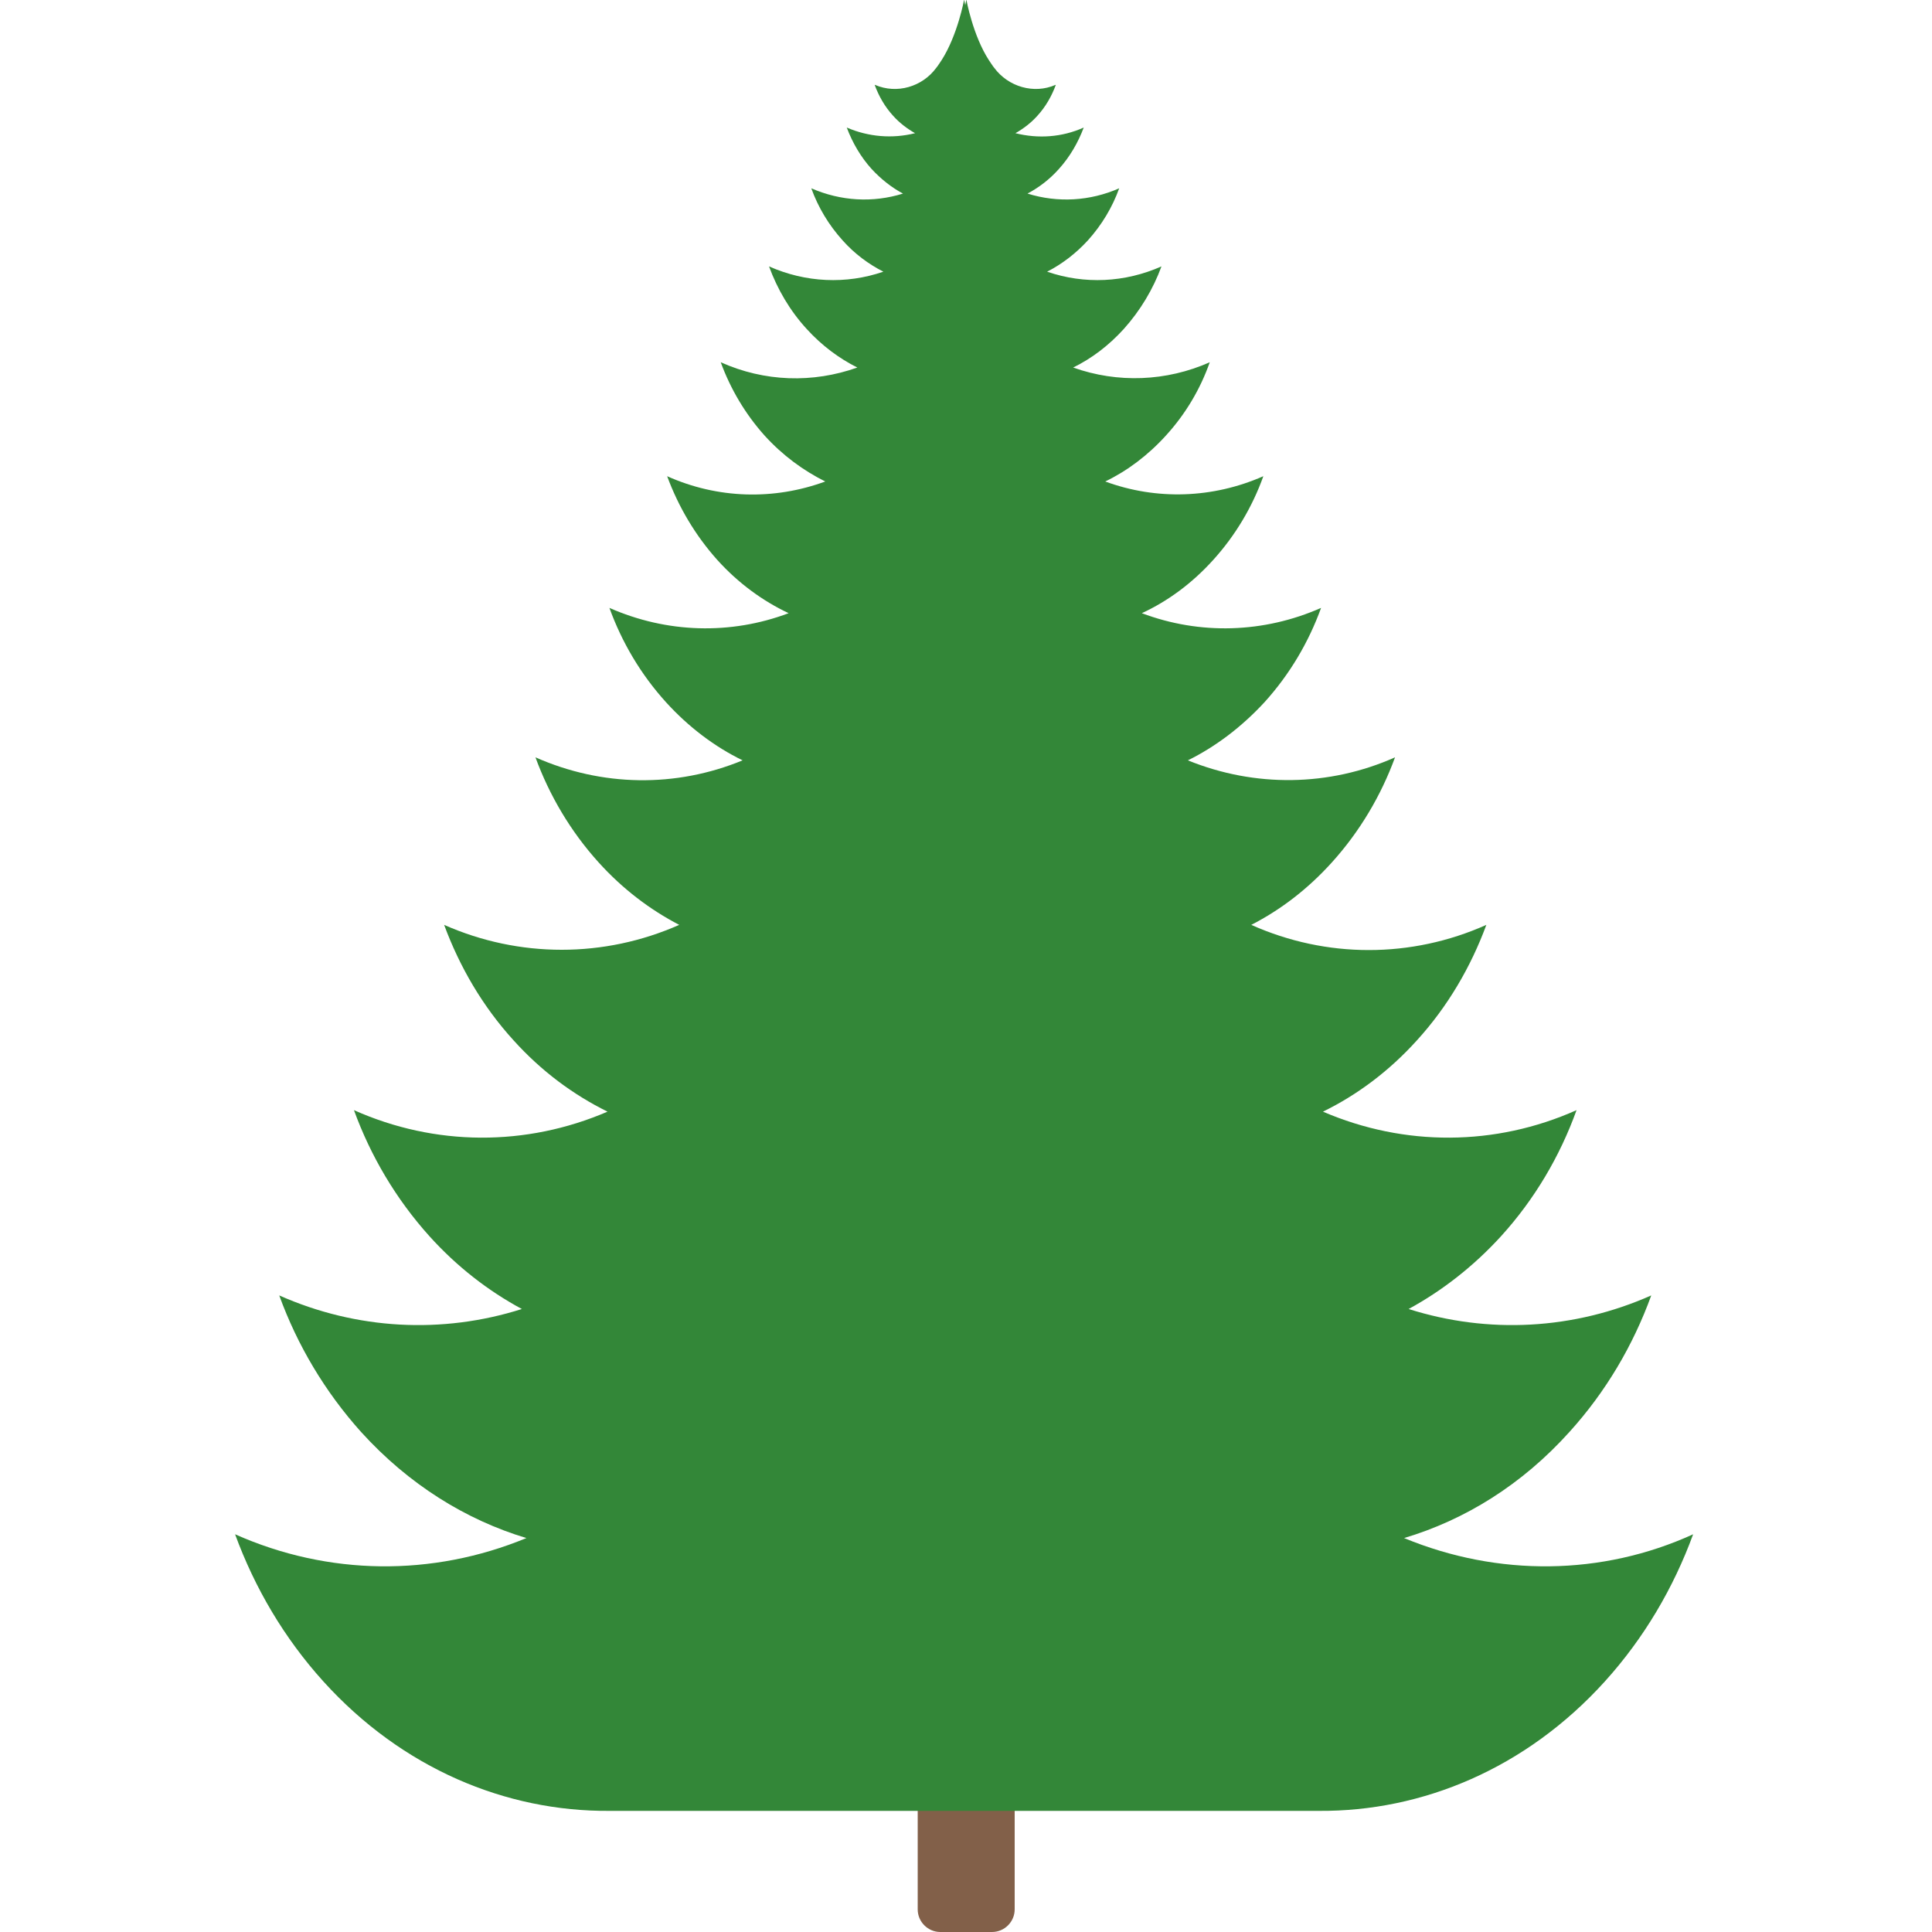
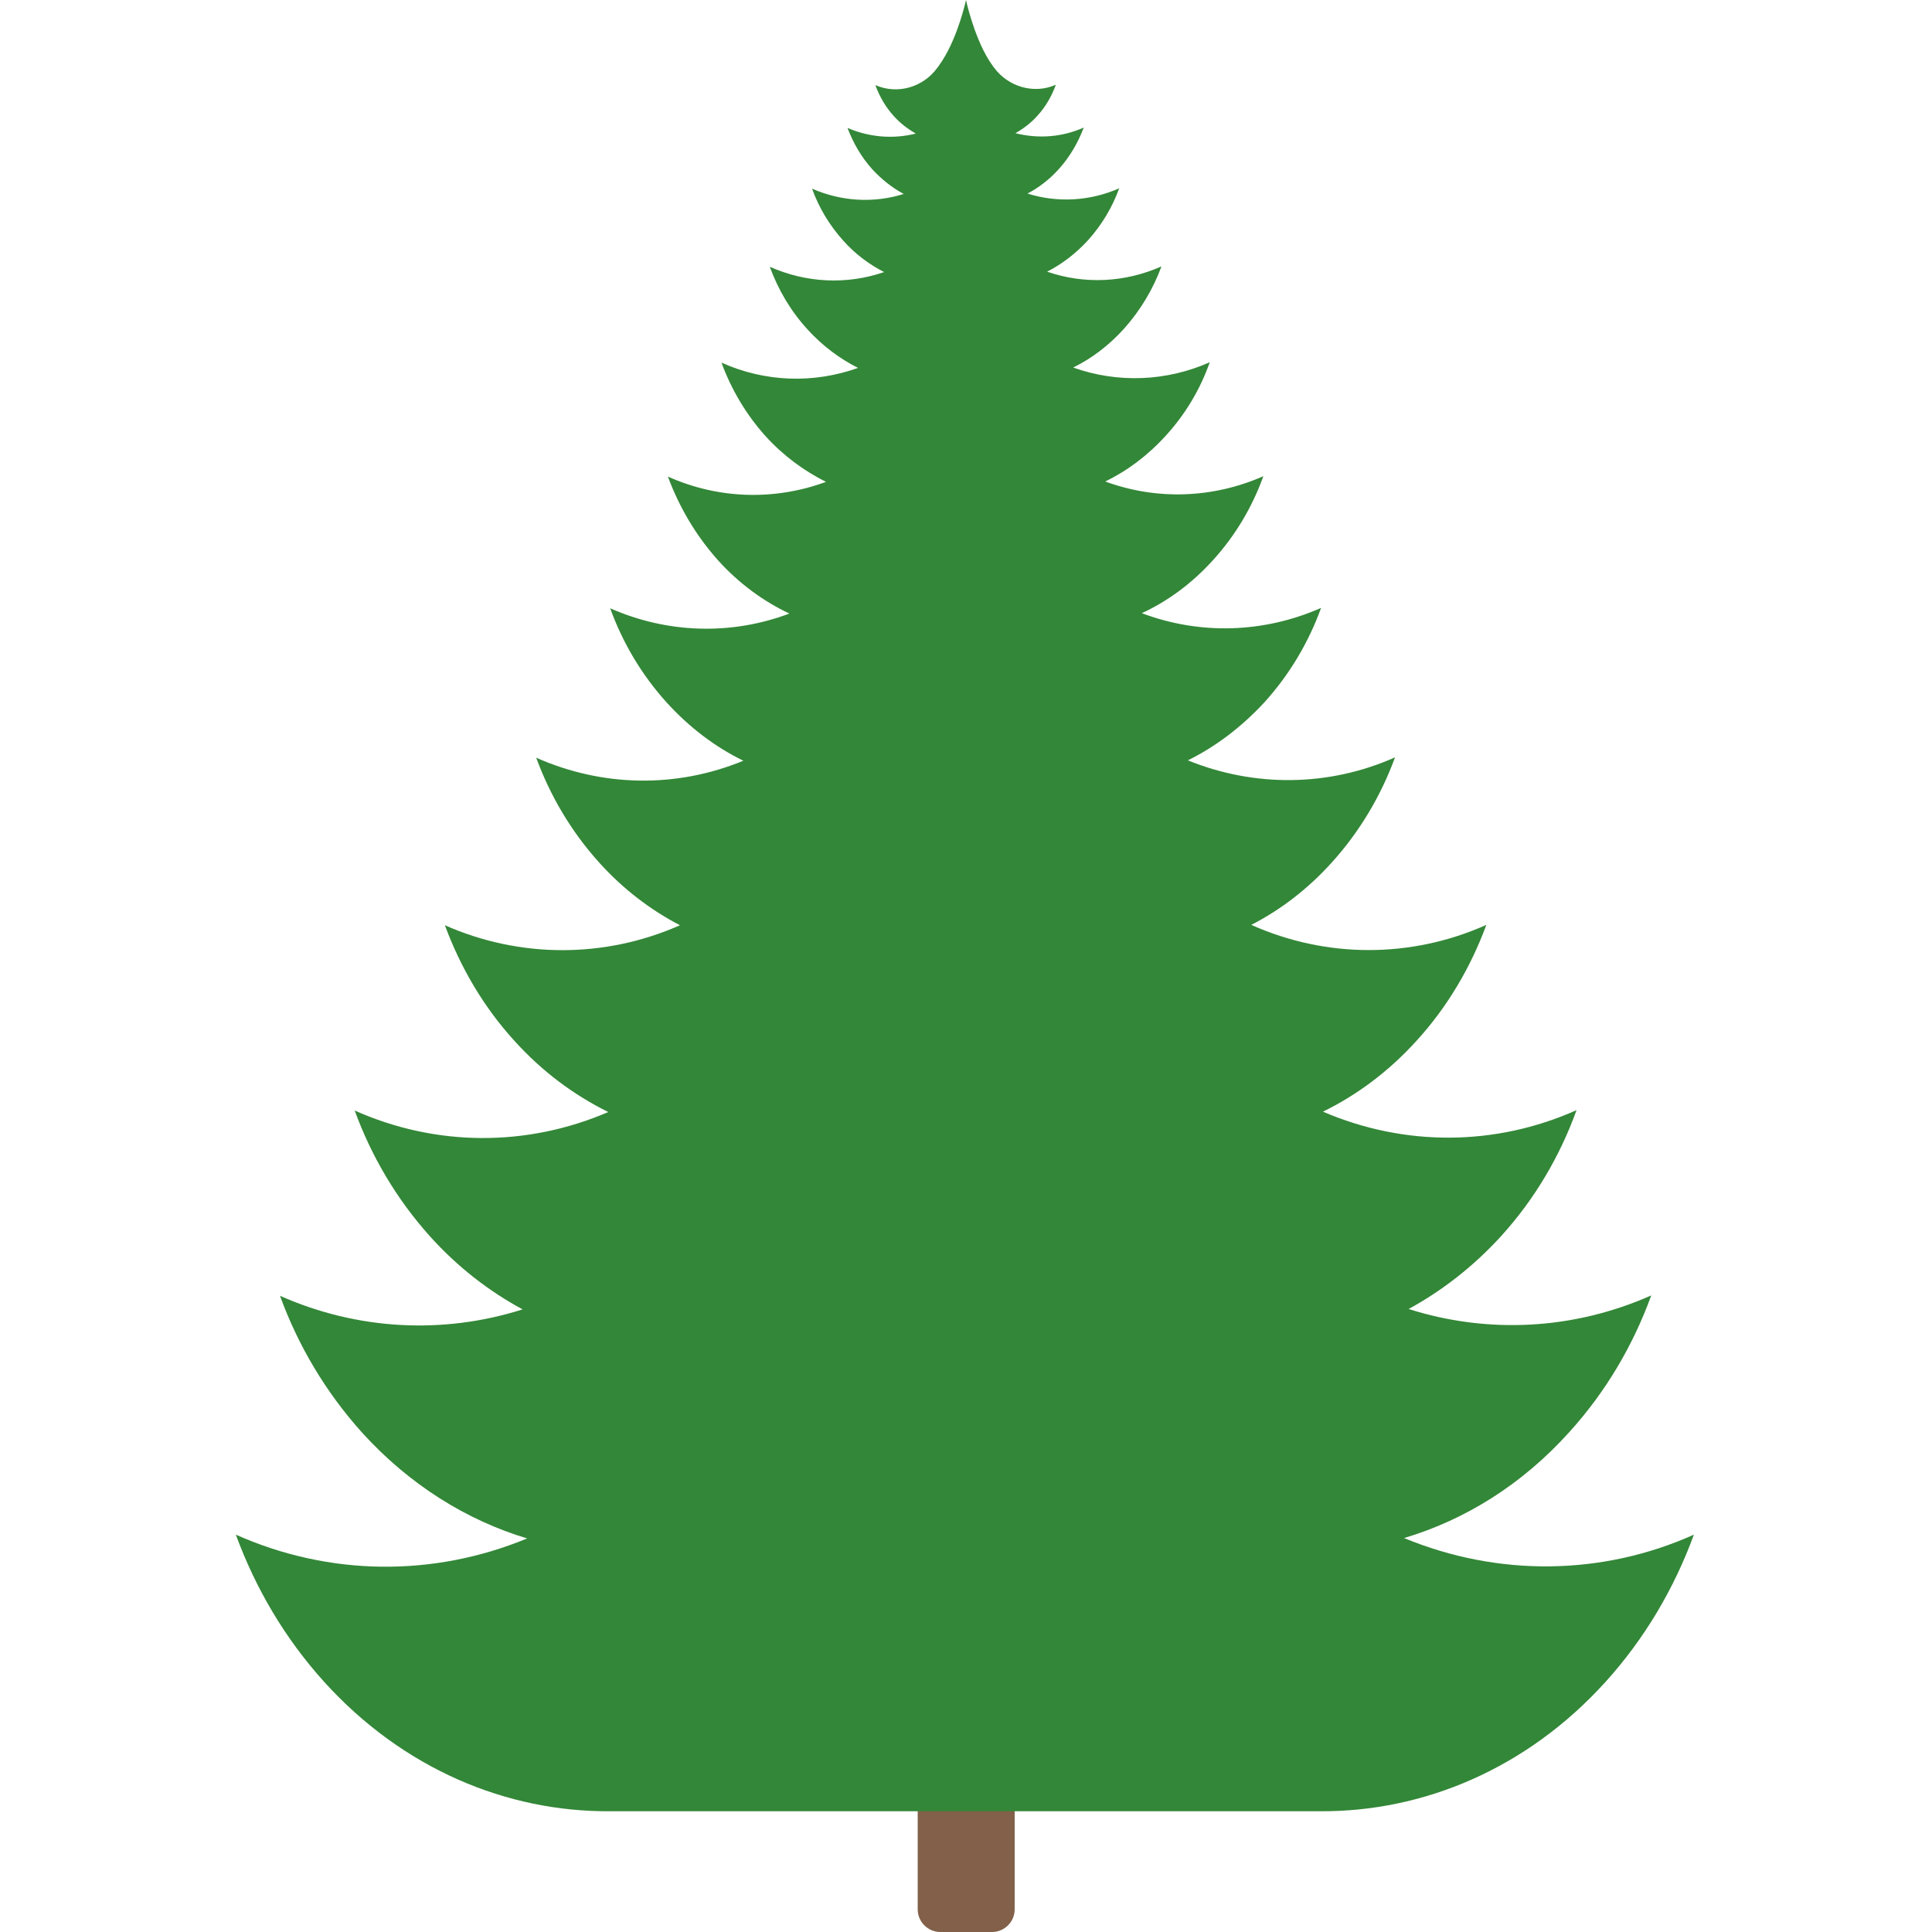
<svg xmlns="http://www.w3.org/2000/svg" version="1.1" x="0" y="0" viewBox="0 0 512 512" xml:space="preserve">
  <path d="M262.9 512h-13.7c-3.3 0-6-2.7-6-6v-36.1h25.7V506c0 3.3-2.7 6-6 6z" fill="#826049" />
-   <path d="M372.1 407.6c16.1-4.8 31.2-14.1 43.8-28.1 9.7-10.7 16.9-23 21.7-36.2-20.5 9.1-43.2 10.3-64.3 3.6 8.8-4.8 17.1-11.2 24.5-19.3 8.9-9.8 15.6-21.2 20-33.4-21.5 9.6-45.6 9.7-67.2.4 9-4.4 17.5-10.7 24.9-18.9 8.2-9 14.3-19.5 18.4-30.6-19.9 8.9-42.4 8.9-62.3 0 7.8-4 15-9.5 21.4-16.6 7.4-8.2 13-17.7 16.7-27.8-17.5 7.8-37.2 8-54.9.8 7.3-3.6 14.2-8.8 20.3-15.4 6.7-7.4 11.7-15.9 15-25-15.2 6.7-32.1 7.2-47.5 1.4 6.9-3.2 13.3-7.9 18.9-14.1 5.9-6.5 10.4-14.1 13.3-22.2-13.4 5.9-28.3 6.4-41.9 1.4 5.8-2.8 11.3-6.9 16.1-12.2 5.2-5.7 9.1-12.3 11.6-19.4-11.5 5.1-24.4 5.6-36.2 1.4 4.9-2.4 9.4-5.8 13.4-10.2 4.4-4.9 7.8-10.6 10-16.6-9.7 4.3-20.4 4.8-30.3 1.4 3.9-2 7.6-4.8 10.8-8.3 3.7-4.1 6.5-8.8 8.3-13.8-7.7 3.4-16.3 3.9-24.3 1.4 3-1.6 5.8-3.7 8.3-6.5 2.9-3.2 5.1-7 6.6-11-5.8 2.6-12.1 3-18.1 1.5 2.1-1.2 4.1-2.7 5.8-4.6 2.2-2.4 3.8-5.2 4.9-8.2h-.1c-5.7 2.5-12.5.5-16.2-4.5-.5-.6-.9-1.3-1.4-2-4.3-6.6-6-16.1-6-16.1s-.1.6-.3 1.5l-.3-1.5s-1.7 9.4-6 16.1c-.5.7-.9 1.4-1.4 2-3.7 5-10.4 7-16.2 4.5h-.1c1.1 3 2.7 5.8 4.9 8.2 1.7 1.9 3.7 3.4 5.8 4.6-6 1.5-12.3 1-18.1-1.5 1.5 4 3.7 7.8 6.6 11 2.5 2.7 5.3 4.9 8.3 6.5-8 2.5-16.5 2-24.3-1.4 1.8 5 4.6 9.7 8.3 13.8 3.2 3.6 6.9 6.3 10.8 8.3-9.9 3.4-20.6 2.9-30.3-1.4 2.2 6 5.5 11.7 10 16.6 4 4.4 8.6 7.8 13.4 10.2-11.8 4.2-24.6 3.8-36.2-1.4 2.6 7.1 6.5 13.7 11.6 19.4 4.8 5.3 10.3 9.3 16.1 12.2-13.6 5-28.5 4.6-41.9-1.4 3 8.1 7.4 15.6 13.3 22.2 5.6 6.2 12.1 10.9 18.9 14.1-15.4 5.8-32.3 5.3-47.5-1.4 3.3 9.1 8.3 17.6 15 25 6 6.6 12.9 11.8 20.3 15.4-17.7 7.3-37.3 7-54.9-.8 3.7 10.1 9.3 19.6 16.7 27.8 6.4 7.1 13.7 12.6 21.4 16.6-19.9 8.8-42.4 8.8-62.3 0 4.1 11.1 10.2 21.6 18.4 30.6 7.4 8.2 15.8 14.4 24.9 18.9-21.6 9.3-45.7 9.2-67.2-.4 4.4 12.1 11.1 23.5 20 33.4 7.3 8.1 15.6 14.5 24.5 19.3-21.1 6.7-43.8 5.5-64.3-3.6 4.8 13.2 12.1 25.5 21.7 36.2 12.6 13.9 27.8 23.3 43.8 28.1-24.9 10.3-52.5 10-77.2-1 5.2 14.2 13 27.5 23.4 39 20.9 23.1 48.4 34.5 75.8 34.3h188c27.4.2 54.9-11.2 75.8-34.3 10.4-11.5 18.2-24.8 23.4-39-24.1 11-51.7 11.3-76.6 1z" fill="#338738" />
+   <path d="M372.1 407.6c16.1-4.8 31.2-14.1 43.8-28.1 9.7-10.7 16.9-23 21.7-36.2-20.5 9.1-43.2 10.3-64.3 3.6 8.8-4.8 17.1-11.2 24.5-19.3 8.9-9.8 15.6-21.2 20-33.4-21.5 9.6-45.6 9.7-67.2.4 9-4.4 17.5-10.7 24.9-18.9 8.2-9 14.3-19.5 18.4-30.6-19.9 8.9-42.4 8.9-62.3 0 7.8-4 15-9.5 21.4-16.6 7.4-8.2 13-17.7 16.7-27.8-17.5 7.8-37.2 8-54.9.8 7.3-3.6 14.2-8.8 20.3-15.4 6.7-7.4 11.7-15.9 15-25-15.2 6.7-32.1 7.2-47.5 1.4 6.9-3.2 13.3-7.9 18.9-14.1 5.9-6.5 10.4-14.1 13.3-22.2-13.4 5.9-28.3 6.4-41.9 1.4 5.8-2.8 11.3-6.9 16.1-12.2 5.2-5.7 9.1-12.3 11.6-19.4-11.5 5.1-24.4 5.6-36.2 1.4 4.9-2.4 9.4-5.8 13.4-10.2 4.4-4.9 7.8-10.6 10-16.6-9.7 4.3-20.4 4.8-30.3 1.4 3.9-2 7.6-4.8 10.8-8.3 3.7-4.1 6.5-8.8 8.3-13.8-7.7 3.4-16.3 3.9-24.3 1.4 3-1.6 5.8-3.7 8.3-6.5 2.9-3.2 5.1-7 6.6-11-5.8 2.6-12.1 3-18.1 1.5 2.1-1.2 4.1-2.7 5.8-4.6 2.2-2.4 3.8-5.2 4.9-8.2h-.1c-5.7 2.5-12.5.5-16.2-4.5-.5-.6-.9-1.3-1.4-2C258 9.4 256 0 256 0s-2 9.4-6.3 16.1c-.5.7-.9 1.4-1.4 2-3.7 5-10.4 7-16.2 4.5h-.1c1.1 3 2.7 5.8 4.9 8.2 1.7 1.9 3.7 3.4 5.8 4.6-6 1.5-12.3 1-18.1-1.5 1.5 4 3.7 7.8 6.6 11 2.5 2.7 5.3 4.9 8.3 6.5-8 2.5-16.5 2-24.3-1.4 1.8 5 4.6 9.7 8.3 13.8 3.2 3.6 6.9 6.3 10.8 8.3-9.9 3.4-20.6 2.9-30.3-1.4 2.2 6 5.5 11.7 10 16.6 4 4.4 8.6 7.8 13.4 10.2-11.8 4.2-24.6 3.8-36.2-1.4 2.6 7.1 6.5 13.7 11.6 19.4 4.8 5.3 10.3 9.3 16.1 12.2-13.6 5-28.5 4.6-41.9-1.4 3 8.1 7.4 15.6 13.3 22.2 5.6 6.2 12.1 10.9 18.9 14.1-15.4 5.8-32.3 5.3-47.5-1.4 3.3 9.1 8.3 17.6 15 25 6 6.6 12.9 11.8 20.3 15.4-17.7 7.3-37.3 7-54.9-.8 3.7 10.1 9.3 19.6 16.7 27.8 6.4 7.1 13.7 12.6 21.4 16.6-19.9 8.8-42.4 8.8-62.3 0 4.1 11.1 10.2 21.6 18.4 30.6 7.4 8.2 15.8 14.4 24.9 18.9-21.6 9.3-45.7 9.2-67.2-.4 4.4 12.1 11.1 23.5 20 33.4 7.3 8.1 15.6 14.5 24.5 19.3-21.1 6.7-43.8 5.5-64.3-3.6 4.8 13.2 12.1 25.5 21.7 36.2 12.6 13.9 27.8 23.3 43.8 28.1-24.9 10.3-52.5 10-77.2-1 5.2 14.2 13 27.5 23.4 39 20.9 23.1 48.4 34.5 75.8 34.3h188c27.4.2 54.9-11.2 75.8-34.3 10.4-11.5 18.2-24.8 23.4-39-24.3 10.9-51.9 11.2-76.8.9z" fill="#338738" />
</svg>
